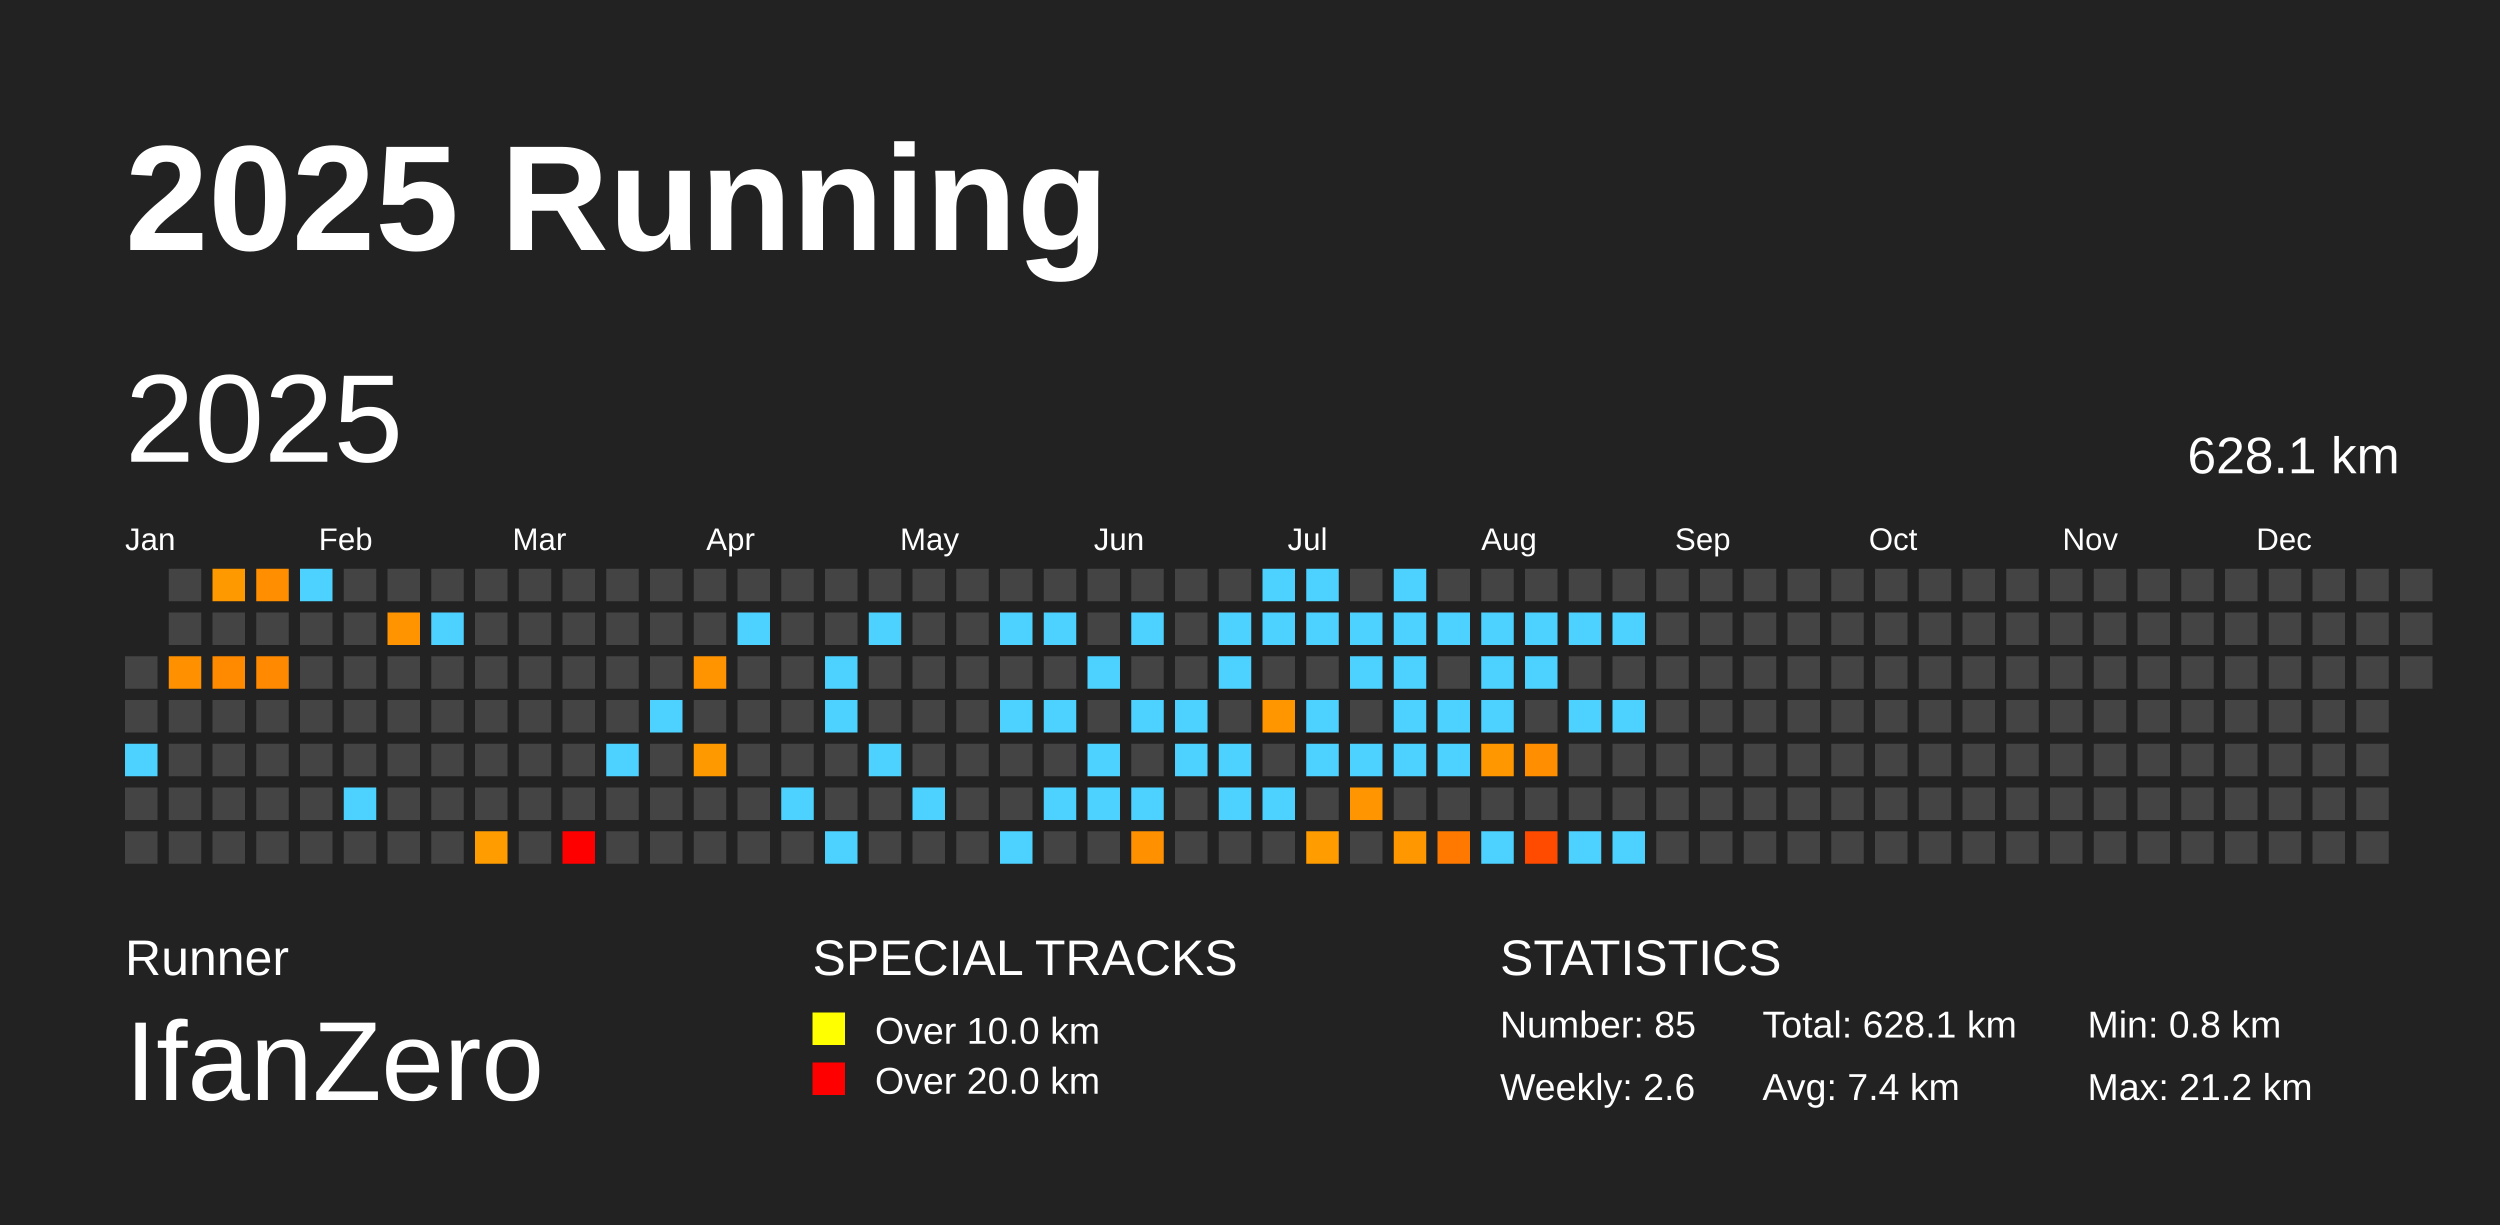
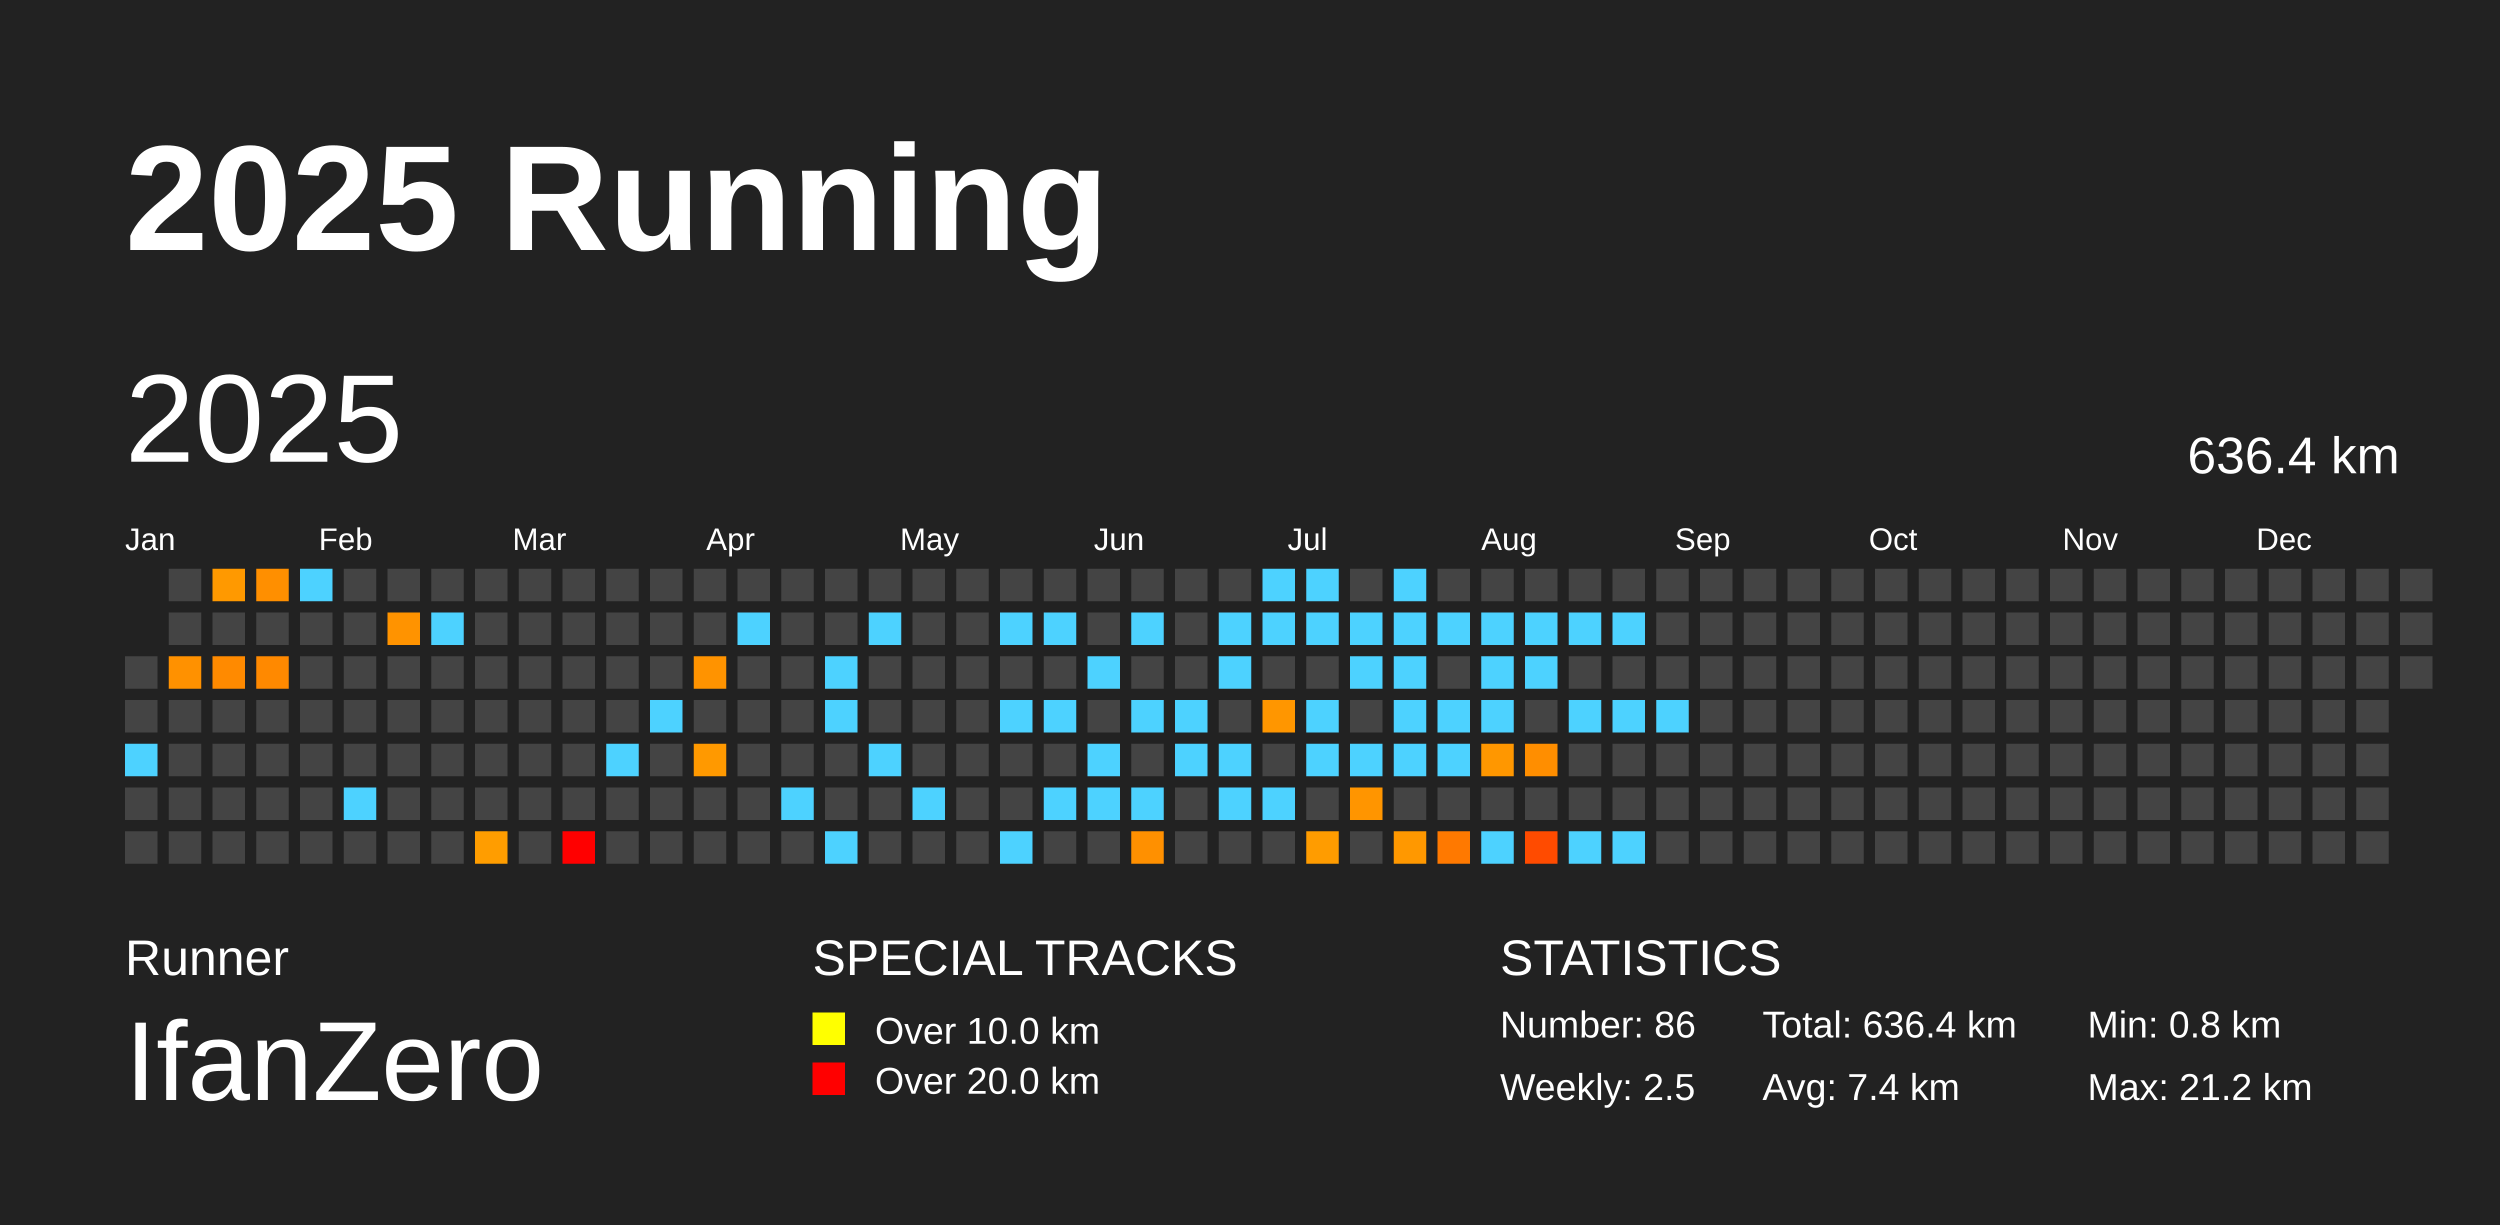
<svg xmlns="http://www.w3.org/2000/svg" baseProfile="full" height="98mm" version="1.1" viewBox="0,0,200,98" width="200mm">
  <defs />
  <rect fill="#222222" height="98" width="200" x="0" y="0" />
  <text fill="#FFFFFF" style="font-size:12px; font-family:Arial; font-weight:bold;" x="10" y="20">2025 Running</text>
  <text fill="#FFFFFF" style="font-size:4px; font-family:Arial" x="10" y="78">Runner</text>
  <text fill="#FFFFFF" style="font-size:9px; font-family:Arial" x="10" y="88">IfanZero</text>
  <text fill="#FFFFFF" style="font-size:4px; font-family:Arial" x="65" y="78">SPECIAL TRACKS</text>
  <rect fill="yellow" height="2.6" width="2.6" x="65" y="81" />
  <text fill="#FFFFFF" style="font-size:3px; font-family:Arial" x="70" y="83.5">Over 10.0 km</text>
  <rect fill="red" height="2.6" width="2.6" x="65" y="85" />
  <text fill="#FFFFFF" style="font-size:3px; font-family:Arial" x="70" y="87.5">Over 20.0 km</text>
  <text fill="#FFFFFF" style="font-size:4px; font-family:Arial" x="120" y="78">STATISTICS</text>
-   <text fill="#FFFFFF" style="font-size:3px; font-family:Arial" x="120" y="83">Number: 85</text>
-   <text fill="#FFFFFF" style="font-size:3px; font-family:Arial" x="120" y="88">Weekly: 2.6</text>
-   <text fill="#FFFFFF" style="font-size:3px; font-family:Arial" x="141" y="83">Total: 628.1 km</text>
+   <text fill="#FFFFFF" style="font-size:3px; font-family:Arial" x="120" y="83">Number: 86</text>
+   <text fill="#FFFFFF" style="font-size:3px; font-family:Arial" x="120" y="88">Weekly: 2.5</text>
+   <text fill="#FFFFFF" style="font-size:3px; font-family:Arial" x="141" y="83">Total: 636.4 km</text>
  <text fill="#FFFFFF" style="font-size:3px; font-family:Arial" x="141" y="88">Avg: 7.4 km</text>
  <text fill="#FFFFFF" style="font-size:3px; font-family:Arial" x="167" y="83">Min: 0.8 km</text>
  <text fill="#FFFFFF" style="font-size:3px; font-family:Arial" x="167" y="88">Max: 21.2 km</text>
  <text dominant-baseline="hanging" fill="#FFFFFF" style="font-size:10.0px; font-family:Arial;" x="10" y="30">2025</text>
-   <text dominant-baseline="hanging" fill="#FFFFFF" style="font-size:4.125px; font-family:Arial;" x="175" y="35">628.1 km</text>
+   <text dominant-baseline="hanging" fill="#FFFFFF" style="font-size:4.125px; font-family:Arial;" x="175" y="35">636.4 km</text>
  <text fill="#FFFFFF" style="font-size:2.5px; font-family:Arial" x="10.0" y="44">Jan</text>
  <text fill="#FFFFFF" style="font-size:2.5px; font-family:Arial" x="25.5" y="44">Feb</text>
  <text fill="#FFFFFF" style="font-size:2.5px; font-family:Arial" x="41.0" y="44">Mar</text>
  <text fill="#FFFFFF" style="font-size:2.5px; font-family:Arial" x="56.5" y="44">Apr</text>
  <text fill="#FFFFFF" style="font-size:2.5px; font-family:Arial" x="72.0" y="44">May</text>
  <text fill="#FFFFFF" style="font-size:2.5px; font-family:Arial" x="87.5" y="44">Jun</text>
  <text fill="#FFFFFF" style="font-size:2.5px; font-family:Arial" x="103.0" y="44">Jul</text>
  <text fill="#FFFFFF" style="font-size:2.5px; font-family:Arial" x="118.5" y="44">Aug</text>
  <text fill="#FFFFFF" style="font-size:2.5px; font-family:Arial" x="134.0" y="44">Sep</text>
  <text fill="#FFFFFF" style="font-size:2.5px; font-family:Arial" x="149.5" y="44">Oct</text>
  <text fill="#FFFFFF" style="font-size:2.5px; font-family:Arial" x="165.0" y="44">Nov</text>
  <text fill="#FFFFFF" style="font-size:2.5px; font-family:Arial" x="180.5" y="44">Dec</text>
  <rect fill="#444444" height="2.6" width="2.6" x="10.0" y="52.5" />
  <rect fill="#444444" height="2.6" width="2.6" x="10.0" y="56.0" />
  <rect fill="#4dd2ff" height="2.6" width="2.6" x="10.0" y="59.5" />
  <rect fill="#444444" height="2.6" width="2.6" x="10.0" y="63.0" />
  <rect fill="#444444" height="2.6" width="2.6" x="10.0" y="66.5" />
  <rect fill="#444444" height="2.6" width="2.6" x="13.5" y="45.5" />
  <rect fill="#444444" height="2.6" width="2.6" x="13.5" y="49.0" />
  <rect fill="#ff9100" height="2.6" width="2.6" x="13.5" y="52.5" />
  <rect fill="#444444" height="2.6" width="2.6" x="13.5" y="56.0" />
  <rect fill="#444444" height="2.6" width="2.6" x="13.5" y="59.5" />
  <rect fill="#444444" height="2.6" width="2.6" x="13.5" y="63.0" />
  <rect fill="#444444" height="2.6" width="2.6" x="13.5" y="66.5" />
  <rect fill="#ff9900" height="2.6" width="2.6" x="17.0" y="45.5" />
  <rect fill="#444444" height="2.6" width="2.6" x="17.0" y="49.0" />
  <rect fill="#ff8a00" height="2.6" width="2.6" x="17.0" y="52.5" />
  <rect fill="#444444" height="2.6" width="2.6" x="17.0" y="56.0" />
  <rect fill="#444444" height="2.6" width="2.6" x="17.0" y="59.5" />
  <rect fill="#444444" height="2.6" width="2.6" x="17.0" y="63.0" />
  <rect fill="#444444" height="2.6" width="2.6" x="17.0" y="66.5" />
  <rect fill="#ff8f00" height="2.6" width="2.6" x="20.5" y="45.5" />
  <rect fill="#444444" height="2.6" width="2.6" x="20.5" y="49.0" />
  <rect fill="#ff8900" height="2.6" width="2.6" x="20.5" y="52.5" />
  <rect fill="#444444" height="2.6" width="2.6" x="20.5" y="56.0" />
  <rect fill="#444444" height="2.6" width="2.6" x="20.5" y="59.5" />
  <rect fill="#444444" height="2.6" width="2.6" x="20.5" y="63.0" />
  <rect fill="#444444" height="2.6" width="2.6" x="20.5" y="66.5" />
  <rect fill="#4dd2ff" height="2.6" width="2.6" x="24.0" y="45.5" />
  <rect fill="#444444" height="2.6" width="2.6" x="24.0" y="49.0" />
  <rect fill="#444444" height="2.6" width="2.6" x="24.0" y="52.5" />
  <rect fill="#444444" height="2.6" width="2.6" x="24.0" y="56.0" />
  <rect fill="#444444" height="2.6" width="2.6" x="24.0" y="59.5" />
  <rect fill="#444444" height="2.6" width="2.6" x="24.0" y="63.0" />
  <rect fill="#444444" height="2.6" width="2.6" x="24.0" y="66.5" />
  <rect fill="#444444" height="2.6" width="2.6" x="27.5" y="45.5" />
  <rect fill="#444444" height="2.6" width="2.6" x="27.5" y="49.0" />
  <rect fill="#444444" height="2.6" width="2.6" x="27.5" y="52.5" />
  <rect fill="#444444" height="2.6" width="2.6" x="27.5" y="56.0" />
  <rect fill="#444444" height="2.6" width="2.6" x="27.5" y="59.5" />
  <rect fill="#4dd2ff" height="2.6" width="2.6" x="27.5" y="63.0" />
  <rect fill="#444444" height="2.6" width="2.6" x="27.5" y="66.5" />
  <rect fill="#444444" height="2.6" width="2.6" x="31.0" y="45.5" />
  <rect fill="#ff9300" height="2.6" width="2.6" x="31.0" y="49.0" />
  <rect fill="#444444" height="2.6" width="2.6" x="31.0" y="52.5" />
  <rect fill="#444444" height="2.6" width="2.6" x="31.0" y="56.0" />
  <rect fill="#444444" height="2.6" width="2.6" x="31.0" y="59.5" />
  <rect fill="#444444" height="2.6" width="2.6" x="31.0" y="63.0" />
  <rect fill="#444444" height="2.6" width="2.6" x="31.0" y="66.5" />
  <rect fill="#444444" height="2.6" width="2.6" x="34.5" y="45.5" />
  <rect fill="#4dd2ff" height="2.6" width="2.6" x="34.5" y="49.0" />
  <rect fill="#444444" height="2.6" width="2.6" x="34.5" y="52.5" />
  <rect fill="#444444" height="2.6" width="2.6" x="34.5" y="56.0" />
  <rect fill="#444444" height="2.6" width="2.6" x="34.5" y="59.5" />
  <rect fill="#444444" height="2.6" width="2.6" x="34.5" y="63.0" />
  <rect fill="#444444" height="2.6" width="2.6" x="34.5" y="66.5" />
  <rect fill="#444444" height="2.6" width="2.6" x="38.0" y="45.5" />
  <rect fill="#444444" height="2.6" width="2.6" x="38.0" y="49.0" />
  <rect fill="#444444" height="2.6" width="2.6" x="38.0" y="52.5" />
  <rect fill="#444444" height="2.6" width="2.6" x="38.0" y="56.0" />
  <rect fill="#444444" height="2.6" width="2.6" x="38.0" y="59.5" />
  <rect fill="#444444" height="2.6" width="2.6" x="38.0" y="63.0" />
  <rect fill="#ff9d00" height="2.6" width="2.6" x="38.0" y="66.5" />
  <rect fill="#444444" height="2.6" width="2.6" x="41.5" y="45.5" />
  <rect fill="#444444" height="2.6" width="2.6" x="41.5" y="49.0" />
  <rect fill="#444444" height="2.6" width="2.6" x="41.5" y="52.5" />
  <rect fill="#444444" height="2.6" width="2.6" x="41.5" y="56.0" />
  <rect fill="#444444" height="2.6" width="2.6" x="41.5" y="59.5" />
  <rect fill="#444444" height="2.6" width="2.6" x="41.5" y="63.0" />
  <rect fill="#444444" height="2.6" width="2.6" x="41.5" y="66.5" />
  <rect fill="#444444" height="2.6" width="2.6" x="45.0" y="45.5" />
  <rect fill="#444444" height="2.6" width="2.6" x="45.0" y="49.0" />
  <rect fill="#444444" height="2.6" width="2.6" x="45.0" y="52.5" />
  <rect fill="#444444" height="2.6" width="2.6" x="45.0" y="56.0" />
  <rect fill="#444444" height="2.6" width="2.6" x="45.0" y="59.5" />
  <rect fill="#444444" height="2.6" width="2.6" x="45.0" y="63.0" />
  <rect fill="red" height="2.6" width="2.6" x="45.0" y="66.5" />
  <rect fill="#444444" height="2.6" width="2.6" x="48.5" y="45.5" />
  <rect fill="#444444" height="2.6" width="2.6" x="48.5" y="49.0" />
  <rect fill="#444444" height="2.6" width="2.6" x="48.5" y="52.5" />
  <rect fill="#444444" height="2.6" width="2.6" x="48.5" y="56.0" />
  <rect fill="#4dd2ff" height="2.6" width="2.6" x="48.5" y="59.5" />
  <rect fill="#444444" height="2.6" width="2.6" x="48.5" y="63.0" />
  <rect fill="#444444" height="2.6" width="2.6" x="48.5" y="66.5" />
  <rect fill="#444444" height="2.6" width="2.6" x="52.0" y="45.5" />
  <rect fill="#444444" height="2.6" width="2.6" x="52.0" y="49.0" />
  <rect fill="#444444" height="2.6" width="2.6" x="52.0" y="52.5" />
  <rect fill="#4dd2ff" height="2.6" width="2.6" x="52.0" y="56.0" />
  <rect fill="#444444" height="2.6" width="2.6" x="52.0" y="59.5" />
  <rect fill="#444444" height="2.6" width="2.6" x="52.0" y="63.0" />
  <rect fill="#444444" height="2.6" width="2.6" x="52.0" y="66.5" />
  <rect fill="#444444" height="2.6" width="2.6" x="55.5" y="45.5" />
  <rect fill="#444444" height="2.6" width="2.6" x="55.5" y="49.0" />
  <rect fill="#ff9300" height="2.6" width="2.6" x="55.5" y="52.5" />
  <rect fill="#444444" height="2.6" width="2.6" x="55.5" y="56.0" />
  <rect fill="#ff9900" height="2.6" width="2.6" x="55.5" y="59.5" />
  <rect fill="#444444" height="2.6" width="2.6" x="55.5" y="63.0" />
  <rect fill="#444444" height="2.6" width="2.6" x="55.5" y="66.5" />
  <rect fill="#444444" height="2.6" width="2.6" x="59.0" y="45.5" />
  <rect fill="#4dd2ff" height="2.6" width="2.6" x="59.0" y="49.0" />
  <rect fill="#444444" height="2.6" width="2.6" x="59.0" y="52.5" />
  <rect fill="#444444" height="2.6" width="2.6" x="59.0" y="56.0" />
  <rect fill="#444444" height="2.6" width="2.6" x="59.0" y="59.5" />
  <rect fill="#444444" height="2.6" width="2.6" x="59.0" y="63.0" />
  <rect fill="#444444" height="2.6" width="2.6" x="59.0" y="66.5" />
  <rect fill="#444444" height="2.6" width="2.6" x="62.5" y="45.5" />
  <rect fill="#444444" height="2.6" width="2.6" x="62.5" y="49.0" />
  <rect fill="#444444" height="2.6" width="2.6" x="62.5" y="52.5" />
  <rect fill="#444444" height="2.6" width="2.6" x="62.5" y="56.0" />
  <rect fill="#444444" height="2.6" width="2.6" x="62.5" y="59.5" />
  <rect fill="#4dd2ff" height="2.6" width="2.6" x="62.5" y="63.0" />
  <rect fill="#444444" height="2.6" width="2.6" x="62.5" y="66.5" />
  <rect fill="#444444" height="2.6" width="2.6" x="66.0" y="45.5" />
  <rect fill="#444444" height="2.6" width="2.6" x="66.0" y="49.0" />
  <rect fill="#4dd2ff" height="2.6" width="2.6" x="66.0" y="52.5" />
  <rect fill="#4dd2ff" height="2.6" width="2.6" x="66.0" y="56.0" />
  <rect fill="#444444" height="2.6" width="2.6" x="66.0" y="59.5" />
  <rect fill="#444444" height="2.6" width="2.6" x="66.0" y="63.0" />
  <rect fill="#4dd2ff" height="2.6" width="2.6" x="66.0" y="66.5" />
  <rect fill="#444444" height="2.6" width="2.6" x="69.5" y="45.5" />
  <rect fill="#4dd2ff" height="2.6" width="2.6" x="69.5" y="49.0" />
  <rect fill="#444444" height="2.6" width="2.6" x="69.5" y="52.5" />
  <rect fill="#444444" height="2.6" width="2.6" x="69.5" y="56.0" />
  <rect fill="#4dd2ff" height="2.6" width="2.6" x="69.5" y="59.5" />
  <rect fill="#444444" height="2.6" width="2.6" x="69.5" y="63.0" />
  <rect fill="#444444" height="2.6" width="2.6" x="69.5" y="66.5" />
  <rect fill="#444444" height="2.6" width="2.6" x="73.0" y="45.5" />
  <rect fill="#444444" height="2.6" width="2.6" x="73.0" y="49.0" />
  <rect fill="#444444" height="2.6" width="2.6" x="73.0" y="52.5" />
  <rect fill="#444444" height="2.6" width="2.6" x="73.0" y="56.0" />
  <rect fill="#444444" height="2.6" width="2.6" x="73.0" y="59.5" />
  <rect fill="#4dd2ff" height="2.6" width="2.6" x="73.0" y="63.0" />
  <rect fill="#444444" height="2.6" width="2.6" x="73.0" y="66.5" />
  <rect fill="#444444" height="2.6" width="2.6" x="76.5" y="45.5" />
  <rect fill="#444444" height="2.6" width="2.6" x="76.5" y="49.0" />
  <rect fill="#444444" height="2.6" width="2.6" x="76.5" y="52.5" />
  <rect fill="#444444" height="2.6" width="2.6" x="76.5" y="56.0" />
  <rect fill="#444444" height="2.6" width="2.6" x="76.5" y="59.5" />
  <rect fill="#444444" height="2.6" width="2.6" x="76.5" y="63.0" />
  <rect fill="#444444" height="2.6" width="2.6" x="76.5" y="66.5" />
  <rect fill="#444444" height="2.6" width="2.6" x="80.0" y="45.5" />
  <rect fill="#4dd2ff" height="2.6" width="2.6" x="80.0" y="49.0" />
  <rect fill="#444444" height="2.6" width="2.6" x="80.0" y="52.5" />
  <rect fill="#4dd2ff" height="2.6" width="2.6" x="80.0" y="56.0" />
  <rect fill="#444444" height="2.6" width="2.6" x="80.0" y="59.5" />
  <rect fill="#444444" height="2.6" width="2.6" x="80.0" y="63.0" />
  <rect fill="#4dd2ff" height="2.6" width="2.6" x="80.0" y="66.5" />
  <rect fill="#444444" height="2.6" width="2.6" x="83.5" y="45.5" />
  <rect fill="#4dd2ff" height="2.6" width="2.6" x="83.5" y="49.0" />
  <rect fill="#444444" height="2.6" width="2.6" x="83.5" y="52.5" />
  <rect fill="#4dd2ff" height="2.6" width="2.6" x="83.5" y="56.0" />
  <rect fill="#444444" height="2.6" width="2.6" x="83.5" y="59.5" />
  <rect fill="#4dd2ff" height="2.6" width="2.6" x="83.5" y="63.0" />
  <rect fill="#444444" height="2.6" width="2.6" x="83.5" y="66.5" />
  <rect fill="#444444" height="2.6" width="2.6" x="87.0" y="45.5" />
  <rect fill="#444444" height="2.6" width="2.6" x="87.0" y="49.0" />
  <rect fill="#4dd2ff" height="2.6" width="2.6" x="87.0" y="52.5" />
  <rect fill="#444444" height="2.6" width="2.6" x="87.0" y="56.0" />
  <rect fill="#4dd2ff" height="2.6" width="2.6" x="87.0" y="59.5" />
  <rect fill="#4dd2ff" height="2.6" width="2.6" x="87.0" y="63.0" />
  <rect fill="#444444" height="2.6" width="2.6" x="87.0" y="66.5" />
  <rect fill="#444444" height="2.6" width="2.6" x="90.5" y="45.5" />
  <rect fill="#4dd2ff" height="2.6" width="2.6" x="90.5" y="49.0" />
  <rect fill="#444444" height="2.6" width="2.6" x="90.5" y="52.5" />
  <rect fill="#4dd2ff" height="2.6" width="2.6" x="90.5" y="56.0" />
  <rect fill="#444444" height="2.6" width="2.6" x="90.5" y="59.5" />
  <rect fill="#4dd2ff" height="2.6" width="2.6" x="90.5" y="63.0" />
  <rect fill="#ff9000" height="2.6" width="2.6" x="90.5" y="66.5" />
  <rect fill="#444444" height="2.6" width="2.6" x="94.0" y="45.5" />
  <rect fill="#444444" height="2.6" width="2.6" x="94.0" y="49.0" />
  <rect fill="#444444" height="2.6" width="2.6" x="94.0" y="52.5" />
  <rect fill="#4dd2ff" height="2.6" width="2.6" x="94.0" y="56.0" />
  <rect fill="#4dd2ff" height="2.6" width="2.6" x="94.0" y="59.5" />
  <rect fill="#444444" height="2.6" width="2.6" x="94.0" y="63.0" />
  <rect fill="#444444" height="2.6" width="2.6" x="94.0" y="66.5" />
  <rect fill="#444444" height="2.6" width="2.6" x="97.5" y="45.5" />
  <rect fill="#4dd2ff" height="2.6" width="2.6" x="97.5" y="49.0" />
  <rect fill="#4dd2ff" height="2.6" width="2.6" x="97.5" y="52.5" />
  <rect fill="#444444" height="2.6" width="2.6" x="97.5" y="56.0" />
  <rect fill="#4dd2ff" height="2.6" width="2.6" x="97.5" y="59.5" />
  <rect fill="#4dd2ff" height="2.6" width="2.6" x="97.5" y="63.0" />
  <rect fill="#444444" height="2.6" width="2.6" x="97.5" y="66.5" />
  <rect fill="#4dd2ff" height="2.6" width="2.6" x="101.0" y="45.5" />
  <rect fill="#4dd2ff" height="2.6" width="2.6" x="101.0" y="49.0" />
  <rect fill="#444444" height="2.6" width="2.6" x="101.0" y="52.5" />
  <rect fill="#ff9600" height="2.6" width="2.6" x="101.0" y="56.0" />
  <rect fill="#444444" height="2.6" width="2.6" x="101.0" y="59.5" />
  <rect fill="#4dd2ff" height="2.6" width="2.6" x="101.0" y="63.0" />
  <rect fill="#444444" height="2.6" width="2.6" x="101.0" y="66.5" />
  <rect fill="#4dd2ff" height="2.6" width="2.6" x="104.5" y="45.5" />
  <rect fill="#4dd2ff" height="2.6" width="2.6" x="104.5" y="49.0" />
  <rect fill="#444444" height="2.6" width="2.6" x="104.5" y="52.5" />
  <rect fill="#4dd2ff" height="2.6" width="2.6" x="104.5" y="56.0" />
  <rect fill="#4dd2ff" height="2.6" width="2.6" x="104.5" y="59.5" />
  <rect fill="#444444" height="2.6" width="2.6" x="104.5" y="63.0" />
  <rect fill="#ff9c00" height="2.6" width="2.6" x="104.5" y="66.5" />
  <rect fill="#444444" height="2.6" width="2.6" x="108.0" y="45.5" />
  <rect fill="#4dd2ff" height="2.6" width="2.6" x="108.0" y="49.0" />
  <rect fill="#4dd2ff" height="2.6" width="2.6" x="108.0" y="52.5" />
  <rect fill="#444444" height="2.6" width="2.6" x="108.0" y="56.0" />
  <rect fill="#4dd2ff" height="2.6" width="2.6" x="108.0" y="59.5" />
  <rect fill="#ff9500" height="2.6" width="2.6" x="108.0" y="63.0" />
  <rect fill="#444444" height="2.6" width="2.6" x="108.0" y="66.5" />
  <rect fill="#4dd2ff" height="2.6" width="2.6" x="111.5" y="45.5" />
  <rect fill="#4dd2ff" height="2.6" width="2.6" x="111.5" y="49.0" />
  <rect fill="#4dd2ff" height="2.6" width="2.6" x="111.5" y="52.5" />
  <rect fill="#4dd2ff" height="2.6" width="2.6" x="111.5" y="56.0" />
  <rect fill="#4dd2ff" height="2.6" width="2.6" x="111.5" y="59.5" />
  <rect fill="#444444" height="2.6" width="2.6" x="111.5" y="63.0" />
  <rect fill="#ff9800" height="2.6" width="2.6" x="111.5" y="66.5" />
  <rect fill="#444444" height="2.6" width="2.6" x="115.0" y="45.5" />
  <rect fill="#4dd2ff" height="2.6" width="2.6" x="115.0" y="49.0" />
  <rect fill="#444444" height="2.6" width="2.6" x="115.0" y="52.5" />
  <rect fill="#4dd2ff" height="2.6" width="2.6" x="115.0" y="56.0" />
  <rect fill="#4dd2ff" height="2.6" width="2.6" x="115.0" y="59.5" />
  <rect fill="#444444" height="2.6" width="2.6" x="115.0" y="63.0" />
  <rect fill="#ff7900" height="2.6" width="2.6" x="115.0" y="66.5" />
  <rect fill="#444444" height="2.6" width="2.6" x="118.5" y="45.5" />
  <rect fill="#4dd2ff" height="2.6" width="2.6" x="118.5" y="49.0" />
  <rect fill="#4dd2ff" height="2.6" width="2.6" x="118.5" y="52.5" />
  <rect fill="#4dd2ff" height="2.6" width="2.6" x="118.5" y="56.0" />
  <rect fill="#ff9700" height="2.6" width="2.6" x="118.5" y="59.5" />
  <rect fill="#444444" height="2.6" width="2.6" x="118.5" y="63.0" />
  <rect fill="#4dd2ff" height="2.6" width="2.6" x="118.5" y="66.5" />
  <rect fill="#444444" height="2.6" width="2.6" x="122.0" y="45.5" />
  <rect fill="#4dd2ff" height="2.6" width="2.6" x="122.0" y="49.0" />
  <rect fill="#4dd2ff" height="2.6" width="2.6" x="122.0" y="52.5" />
  <rect fill="#444444" height="2.6" width="2.6" x="122.0" y="56.0" />
  <rect fill="#ff8e00" height="2.6" width="2.6" x="122.0" y="59.5" />
  <rect fill="#444444" height="2.6" width="2.6" x="122.0" y="63.0" />
  <rect fill="#ff4b00" height="2.6" width="2.6" x="122.0" y="66.5" />
  <rect fill="#444444" height="2.6" width="2.6" x="125.5" y="45.5" />
  <rect fill="#4dd2ff" height="2.6" width="2.6" x="125.5" y="49.0" />
  <rect fill="#444444" height="2.6" width="2.6" x="125.5" y="52.5" />
  <rect fill="#4dd2ff" height="2.6" width="2.6" x="125.5" y="56.0" />
  <rect fill="#444444" height="2.6" width="2.6" x="125.5" y="59.5" />
  <rect fill="#444444" height="2.6" width="2.6" x="125.5" y="63.0" />
  <rect fill="#4dd2ff" height="2.6" width="2.6" x="125.5" y="66.5" />
  <rect fill="#444444" height="2.6" width="2.6" x="129.0" y="45.5" />
  <rect fill="#4dd2ff" height="2.6" width="2.6" x="129.0" y="49.0" />
  <rect fill="#444444" height="2.6" width="2.6" x="129.0" y="52.5" />
  <rect fill="#4dd2ff" height="2.6" width="2.6" x="129.0" y="56.0" />
  <rect fill="#444444" height="2.6" width="2.6" x="129.0" y="59.5" />
  <rect fill="#444444" height="2.6" width="2.6" x="129.0" y="63.0" />
  <rect fill="#4dd2ff" height="2.6" width="2.6" x="129.0" y="66.5" />
  <rect fill="#444444" height="2.6" width="2.6" x="132.5" y="45.5" />
  <rect fill="#444444" height="2.6" width="2.6" x="132.5" y="49.0" />
  <rect fill="#444444" height="2.6" width="2.6" x="132.5" y="52.5" />
-   <rect fill="#444444" height="2.6" width="2.6" x="132.5" y="56.0" />
+   <rect fill="#4dd2ff" height="2.6" width="2.6" x="132.5" y="56.0" />
  <rect fill="#444444" height="2.6" width="2.6" x="132.5" y="59.5" />
  <rect fill="#444444" height="2.6" width="2.6" x="132.5" y="63.0" />
  <rect fill="#444444" height="2.6" width="2.6" x="132.5" y="66.5" />
  <rect fill="#444444" height="2.6" width="2.6" x="136.0" y="45.5" />
  <rect fill="#444444" height="2.6" width="2.6" x="136.0" y="49.0" />
  <rect fill="#444444" height="2.6" width="2.6" x="136.0" y="52.5" />
  <rect fill="#444444" height="2.6" width="2.6" x="136.0" y="56.0" />
  <rect fill="#444444" height="2.6" width="2.6" x="136.0" y="59.5" />
  <rect fill="#444444" height="2.6" width="2.6" x="136.0" y="63.0" />
  <rect fill="#444444" height="2.6" width="2.6" x="136.0" y="66.5" />
  <rect fill="#444444" height="2.6" width="2.6" x="139.5" y="45.5" />
  <rect fill="#444444" height="2.6" width="2.6" x="139.5" y="49.0" />
  <rect fill="#444444" height="2.6" width="2.6" x="139.5" y="52.5" />
  <rect fill="#444444" height="2.6" width="2.6" x="139.5" y="56.0" />
  <rect fill="#444444" height="2.6" width="2.6" x="139.5" y="59.5" />
  <rect fill="#444444" height="2.6" width="2.6" x="139.5" y="63.0" />
  <rect fill="#444444" height="2.6" width="2.6" x="139.5" y="66.5" />
  <rect fill="#444444" height="2.6" width="2.6" x="143.0" y="45.5" />
  <rect fill="#444444" height="2.6" width="2.6" x="143.0" y="49.0" />
  <rect fill="#444444" height="2.6" width="2.6" x="143.0" y="52.5" />
  <rect fill="#444444" height="2.6" width="2.6" x="143.0" y="56.0" />
  <rect fill="#444444" height="2.6" width="2.6" x="143.0" y="59.5" />
  <rect fill="#444444" height="2.6" width="2.6" x="143.0" y="63.0" />
  <rect fill="#444444" height="2.6" width="2.6" x="143.0" y="66.5" />
  <rect fill="#444444" height="2.6" width="2.6" x="146.5" y="45.5" />
  <rect fill="#444444" height="2.6" width="2.6" x="146.5" y="49.0" />
  <rect fill="#444444" height="2.6" width="2.6" x="146.5" y="52.5" />
  <rect fill="#444444" height="2.6" width="2.6" x="146.5" y="56.0" />
  <rect fill="#444444" height="2.6" width="2.6" x="146.5" y="59.5" />
  <rect fill="#444444" height="2.6" width="2.6" x="146.5" y="63.0" />
  <rect fill="#444444" height="2.6" width="2.6" x="146.5" y="66.5" />
  <rect fill="#444444" height="2.6" width="2.6" x="150.0" y="45.5" />
  <rect fill="#444444" height="2.6" width="2.6" x="150.0" y="49.0" />
  <rect fill="#444444" height="2.6" width="2.6" x="150.0" y="52.5" />
  <rect fill="#444444" height="2.6" width="2.6" x="150.0" y="56.0" />
  <rect fill="#444444" height="2.6" width="2.6" x="150.0" y="59.5" />
  <rect fill="#444444" height="2.6" width="2.6" x="150.0" y="63.0" />
  <rect fill="#444444" height="2.6" width="2.6" x="150.0" y="66.5" />
  <rect fill="#444444" height="2.6" width="2.6" x="153.5" y="45.5" />
  <rect fill="#444444" height="2.6" width="2.6" x="153.5" y="49.0" />
  <rect fill="#444444" height="2.6" width="2.6" x="153.5" y="52.5" />
  <rect fill="#444444" height="2.6" width="2.6" x="153.5" y="56.0" />
  <rect fill="#444444" height="2.6" width="2.6" x="153.5" y="59.5" />
  <rect fill="#444444" height="2.6" width="2.6" x="153.5" y="63.0" />
  <rect fill="#444444" height="2.6" width="2.6" x="153.5" y="66.5" />
  <rect fill="#444444" height="2.6" width="2.6" x="157.0" y="45.5" />
  <rect fill="#444444" height="2.6" width="2.6" x="157.0" y="49.0" />
  <rect fill="#444444" height="2.6" width="2.6" x="157.0" y="52.5" />
  <rect fill="#444444" height="2.6" width="2.6" x="157.0" y="56.0" />
  <rect fill="#444444" height="2.6" width="2.6" x="157.0" y="59.5" />
  <rect fill="#444444" height="2.6" width="2.6" x="157.0" y="63.0" />
  <rect fill="#444444" height="2.6" width="2.6" x="157.0" y="66.5" />
  <rect fill="#444444" height="2.6" width="2.6" x="160.5" y="45.5" />
  <rect fill="#444444" height="2.6" width="2.6" x="160.5" y="49.0" />
  <rect fill="#444444" height="2.6" width="2.6" x="160.5" y="52.5" />
  <rect fill="#444444" height="2.6" width="2.6" x="160.5" y="56.0" />
  <rect fill="#444444" height="2.6" width="2.6" x="160.5" y="59.5" />
  <rect fill="#444444" height="2.6" width="2.6" x="160.5" y="63.0" />
  <rect fill="#444444" height="2.6" width="2.6" x="160.5" y="66.5" />
  <rect fill="#444444" height="2.6" width="2.6" x="164.0" y="45.5" />
  <rect fill="#444444" height="2.6" width="2.6" x="164.0" y="49.0" />
  <rect fill="#444444" height="2.6" width="2.6" x="164.0" y="52.5" />
  <rect fill="#444444" height="2.6" width="2.6" x="164.0" y="56.0" />
  <rect fill="#444444" height="2.6" width="2.6" x="164.0" y="59.5" />
  <rect fill="#444444" height="2.6" width="2.6" x="164.0" y="63.0" />
  <rect fill="#444444" height="2.6" width="2.6" x="164.0" y="66.5" />
  <rect fill="#444444" height="2.6" width="2.6" x="167.5" y="45.5" />
  <rect fill="#444444" height="2.6" width="2.6" x="167.5" y="49.0" />
  <rect fill="#444444" height="2.6" width="2.6" x="167.5" y="52.5" />
  <rect fill="#444444" height="2.6" width="2.6" x="167.5" y="56.0" />
  <rect fill="#444444" height="2.6" width="2.6" x="167.5" y="59.5" />
  <rect fill="#444444" height="2.6" width="2.6" x="167.5" y="63.0" />
  <rect fill="#444444" height="2.6" width="2.6" x="167.5" y="66.5" />
  <rect fill="#444444" height="2.6" width="2.6" x="171.0" y="45.5" />
  <rect fill="#444444" height="2.6" width="2.6" x="171.0" y="49.0" />
  <rect fill="#444444" height="2.6" width="2.6" x="171.0" y="52.5" />
  <rect fill="#444444" height="2.6" width="2.6" x="171.0" y="56.0" />
  <rect fill="#444444" height="2.6" width="2.6" x="171.0" y="59.5" />
  <rect fill="#444444" height="2.6" width="2.6" x="171.0" y="63.0" />
  <rect fill="#444444" height="2.6" width="2.6" x="171.0" y="66.5" />
  <rect fill="#444444" height="2.6" width="2.6" x="174.5" y="45.5" />
  <rect fill="#444444" height="2.6" width="2.6" x="174.5" y="49.0" />
  <rect fill="#444444" height="2.6" width="2.6" x="174.5" y="52.5" />
  <rect fill="#444444" height="2.6" width="2.6" x="174.5" y="56.0" />
  <rect fill="#444444" height="2.6" width="2.6" x="174.5" y="59.5" />
  <rect fill="#444444" height="2.6" width="2.6" x="174.5" y="63.0" />
  <rect fill="#444444" height="2.6" width="2.6" x="174.5" y="66.5" />
  <rect fill="#444444" height="2.6" width="2.6" x="178.0" y="45.5" />
  <rect fill="#444444" height="2.6" width="2.6" x="178.0" y="49.0" />
  <rect fill="#444444" height="2.6" width="2.6" x="178.0" y="52.5" />
  <rect fill="#444444" height="2.6" width="2.6" x="178.0" y="56.0" />
  <rect fill="#444444" height="2.6" width="2.6" x="178.0" y="59.5" />
  <rect fill="#444444" height="2.6" width="2.6" x="178.0" y="63.0" />
  <rect fill="#444444" height="2.6" width="2.6" x="178.0" y="66.5" />
  <rect fill="#444444" height="2.6" width="2.6" x="181.5" y="45.5" />
  <rect fill="#444444" height="2.6" width="2.6" x="181.5" y="49.0" />
  <rect fill="#444444" height="2.6" width="2.6" x="181.5" y="52.5" />
  <rect fill="#444444" height="2.6" width="2.6" x="181.5" y="56.0" />
  <rect fill="#444444" height="2.6" width="2.6" x="181.5" y="59.5" />
  <rect fill="#444444" height="2.6" width="2.6" x="181.5" y="63.0" />
  <rect fill="#444444" height="2.6" width="2.6" x="181.5" y="66.5" />
  <rect fill="#444444" height="2.6" width="2.6" x="185.0" y="45.5" />
  <rect fill="#444444" height="2.6" width="2.6" x="185.0" y="49.0" />
  <rect fill="#444444" height="2.6" width="2.6" x="185.0" y="52.5" />
  <rect fill="#444444" height="2.6" width="2.6" x="185.0" y="56.0" />
  <rect fill="#444444" height="2.6" width="2.6" x="185.0" y="59.5" />
  <rect fill="#444444" height="2.6" width="2.6" x="185.0" y="63.0" />
  <rect fill="#444444" height="2.6" width="2.6" x="185.0" y="66.5" />
  <rect fill="#444444" height="2.6" width="2.6" x="188.5" y="45.5" />
  <rect fill="#444444" height="2.6" width="2.6" x="188.5" y="49.0" />
  <rect fill="#444444" height="2.6" width="2.6" x="188.5" y="52.5" />
  <rect fill="#444444" height="2.6" width="2.6" x="188.5" y="56.0" />
  <rect fill="#444444" height="2.6" width="2.6" x="188.5" y="59.5" />
  <rect fill="#444444" height="2.6" width="2.6" x="188.5" y="63.0" />
  <rect fill="#444444" height="2.6" width="2.6" x="188.5" y="66.5" />
  <rect fill="#444444" height="2.6" width="2.6" x="192.0" y="45.5" />
  <rect fill="#444444" height="2.6" width="2.6" x="192.0" y="49.0" />
  <rect fill="#444444" height="2.6" width="2.6" x="192.0" y="52.5" />
</svg>
